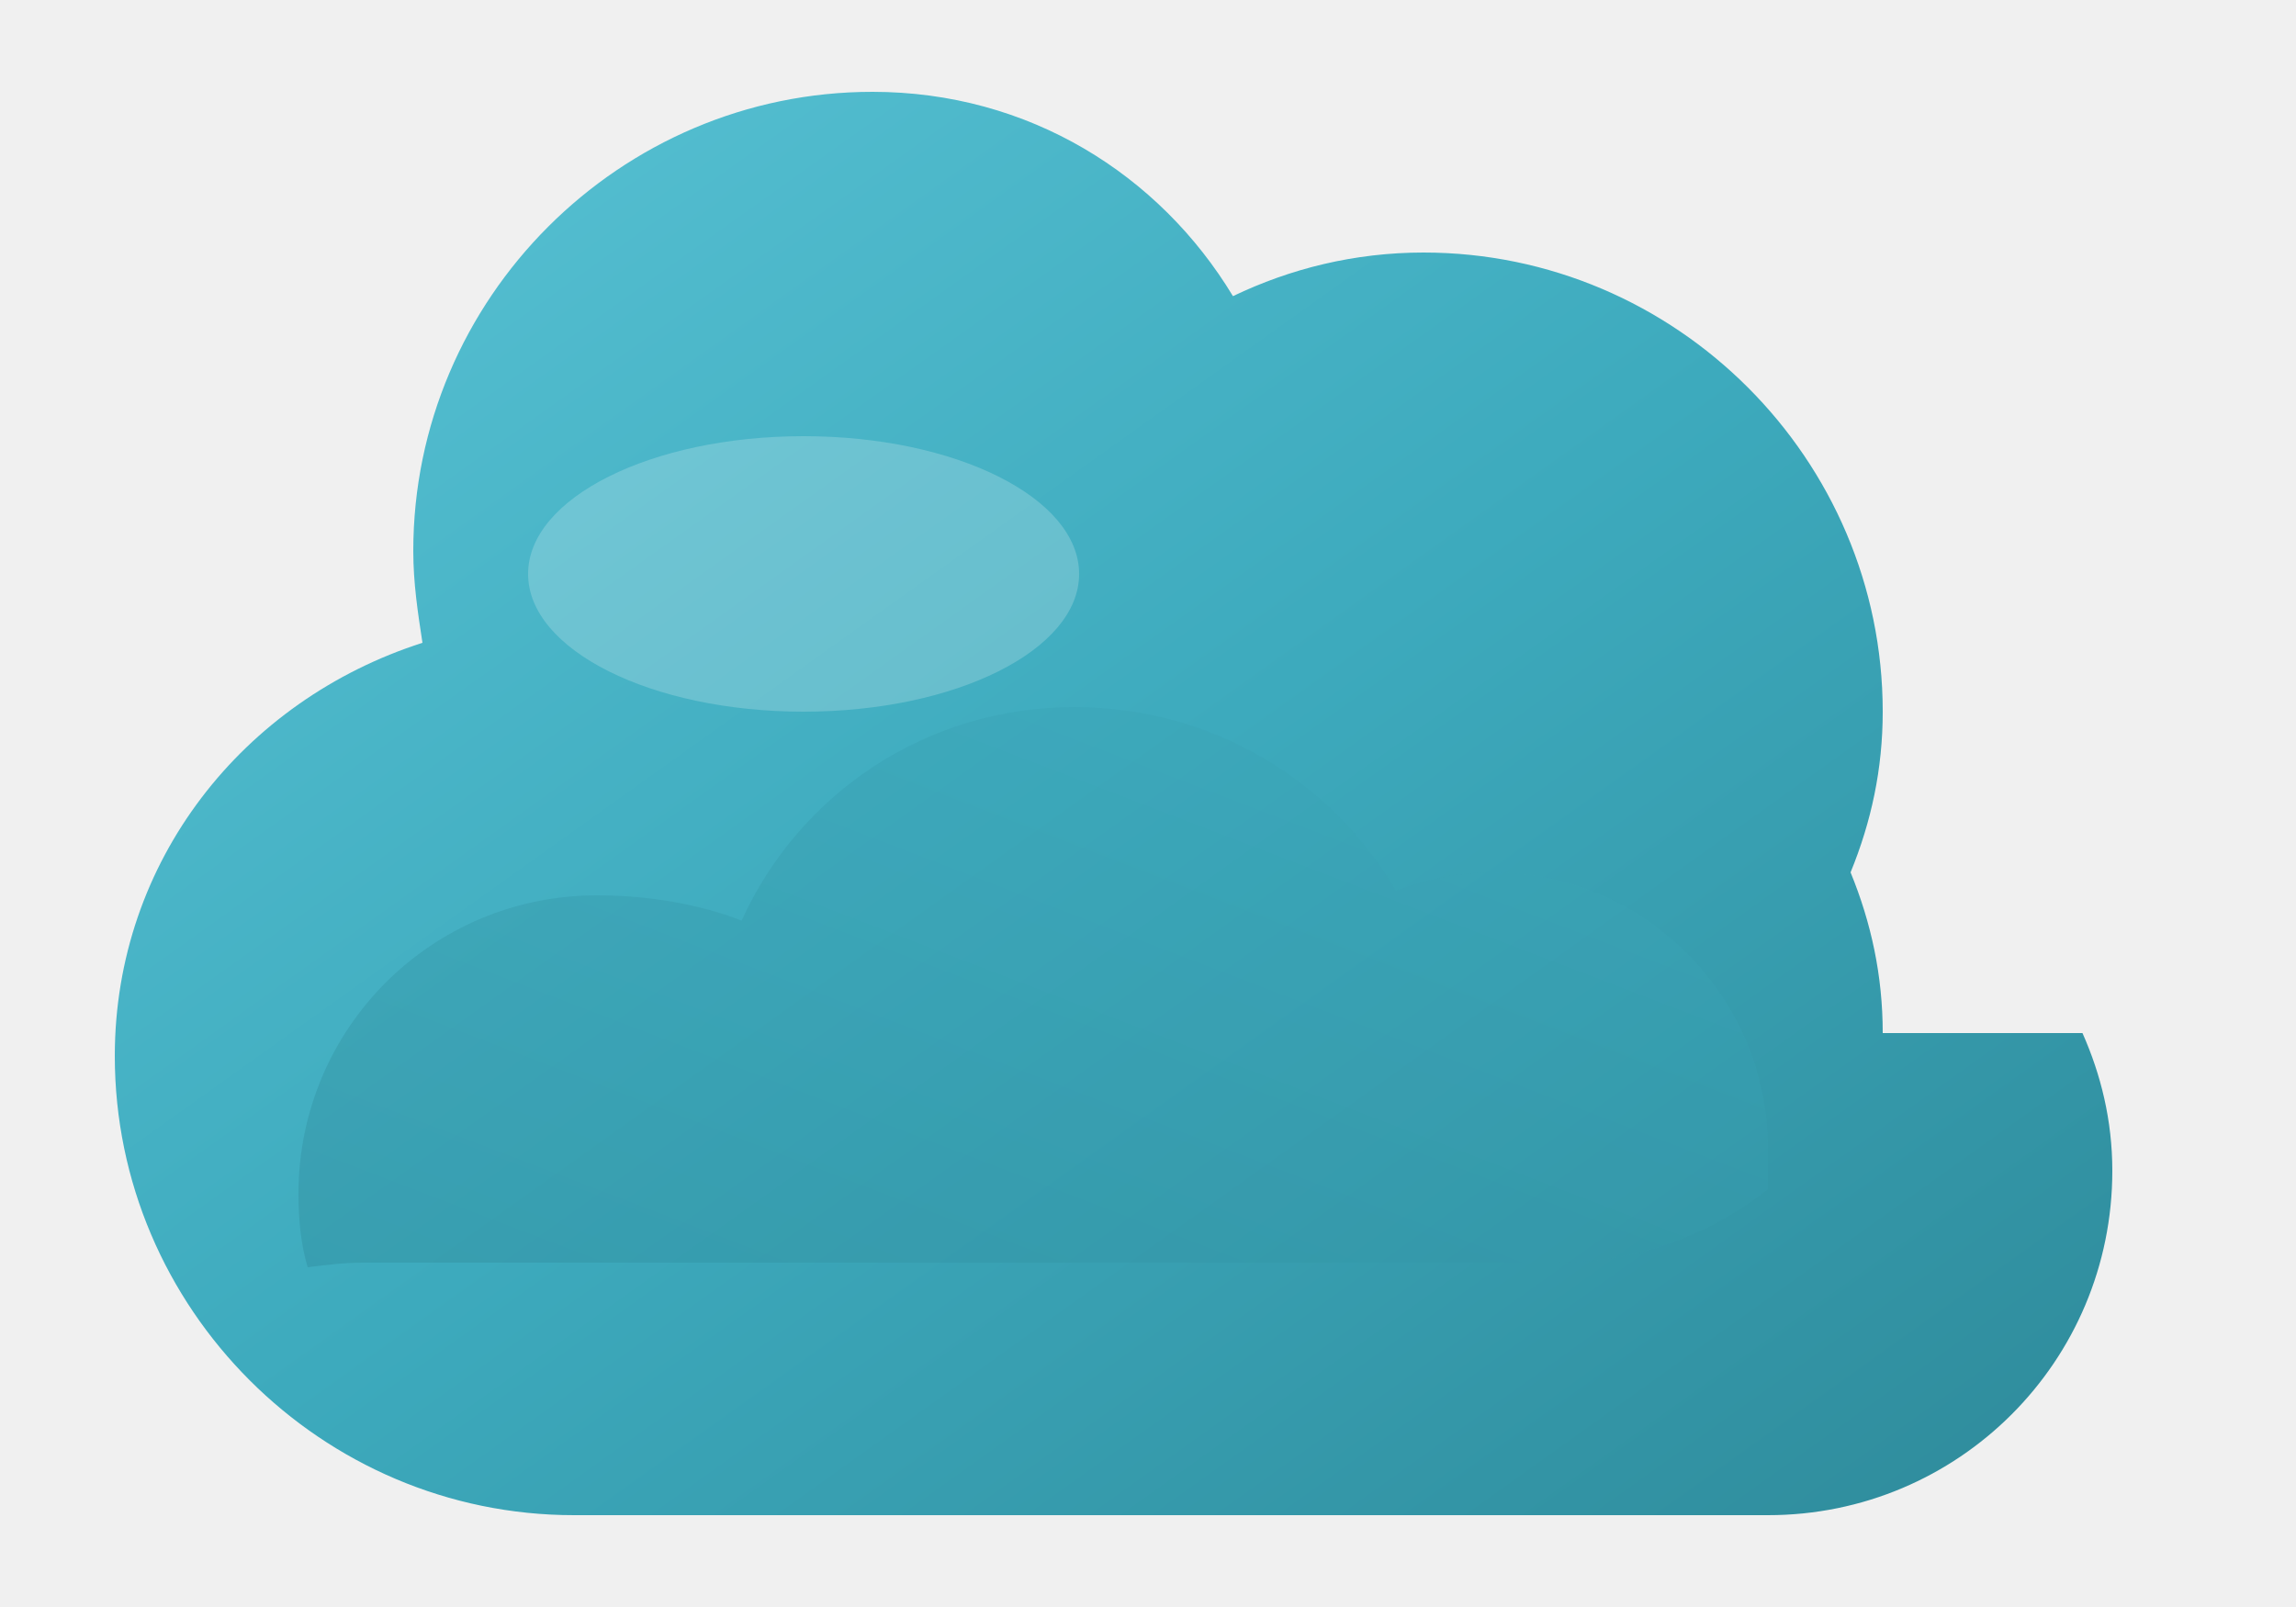
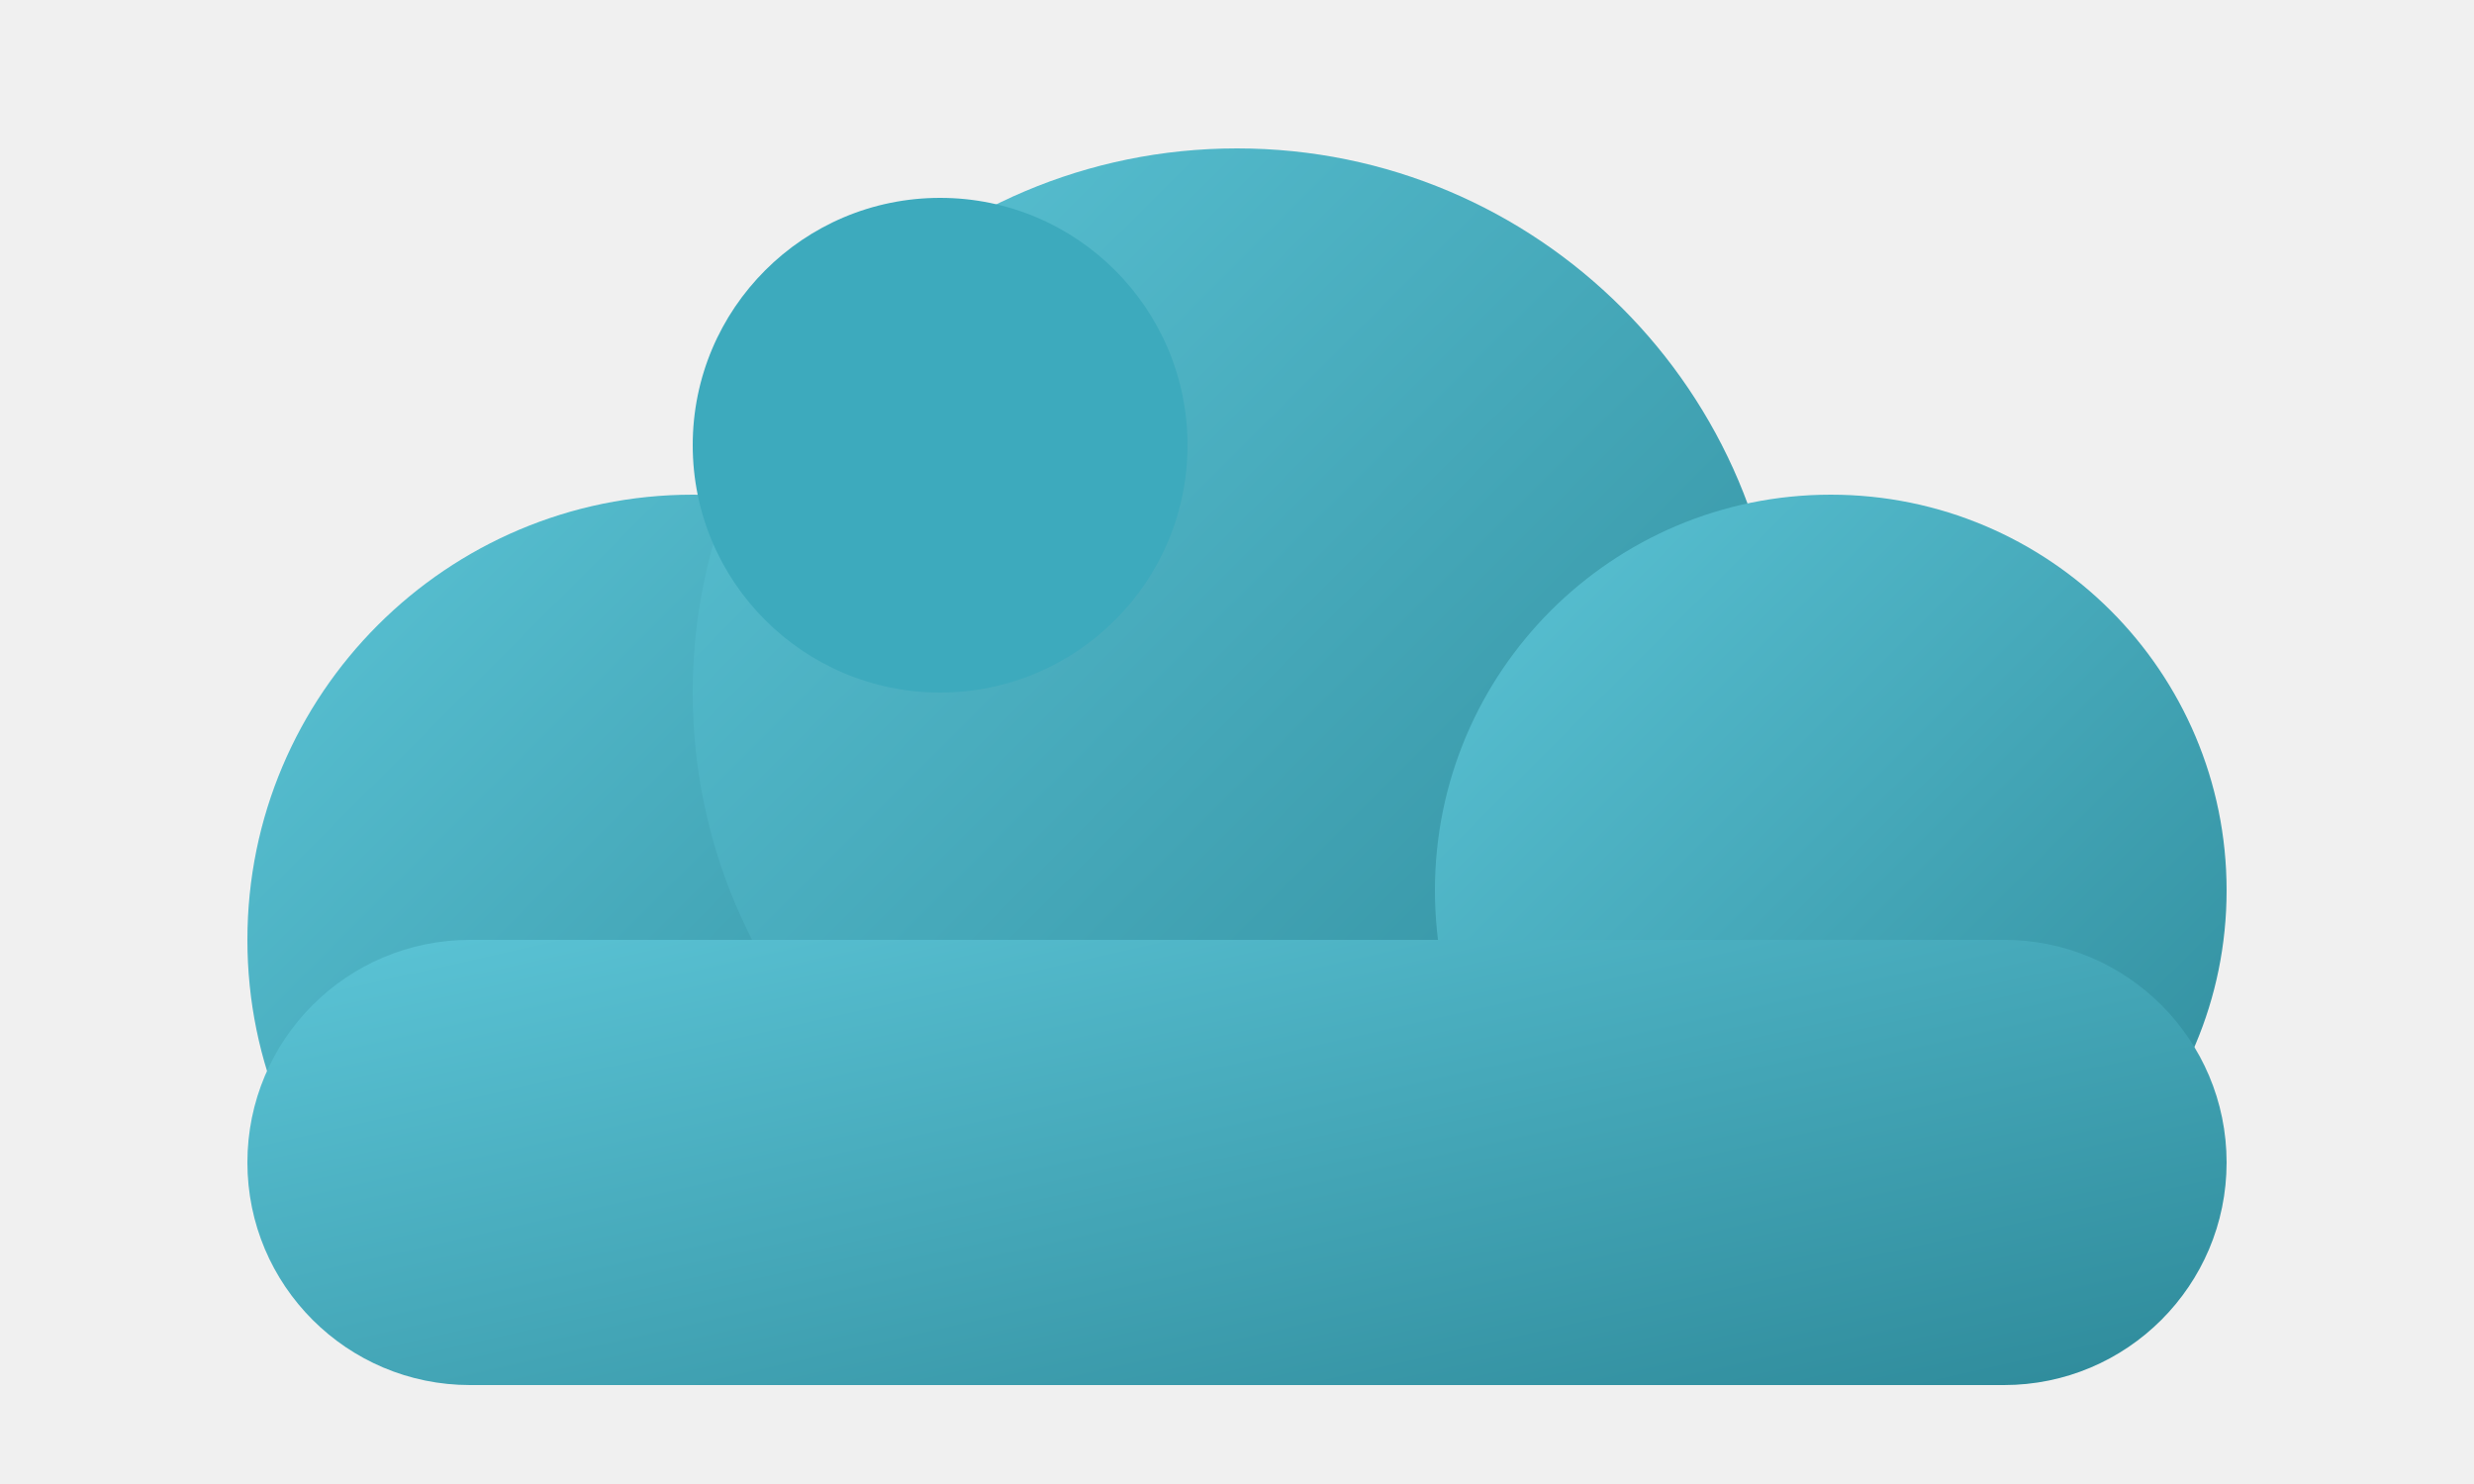
- <svg xmlns="http://www.w3.org/2000/svg" viewBox="0 0 100 70" fill="none">
+ <svg xmlns="http://www.w3.org/2000/svg" viewBox="0 0 100 60" fill="none">
  <defs>
    <linearGradient id="cloudGradient" x1="0%" y1="0%" x2="100%" y2="100%">
      <stop offset="0%" style="stop-color:#5BC4D6" />
-       <stop offset="50%" style="stop-color:#3DAABD" />
      <stop offset="100%" style="stop-color:#2E8A9A" />
    </linearGradient>
-     <linearGradient id="cloudGradientInner" x1="0%" y1="100%" x2="100%" y2="0%">
-       <stop offset="0%" style="stop-color:#2E8A9A" />
-       <stop offset="100%" style="stop-color:#3DAABD" />
-     </linearGradient>
  </defs>
-   <path d="M82 45c0-2.5-0.5-4.8-1.4-7 0.9-2.2 1.4-4.5 1.4-7 0-11-9-20-20-20-3 0-5.8 0.7-8.3 1.9C50.5 7.6 44.8 4 38 4c-11 0-20 9-20 20 0 1.4 0.2 2.7 0.4 4C10.6 30.5 5 37.5 5 46c0 11 9 20 20 20h52c8.3 0 15-6.7 15-15 0-2.2-0.5-4.2-1.3-6H82z" fill="url(#cloudGradient)" />
-   <path d="M77 50c0-6.6-5.4-12-12-12-1.5 0-2.9 0.3-4.2 0.8-2.8-4.8-8-8-14-8-6.5 0-12 3.8-14.5 9.3C30.5 39.4 28.3 39 26 39c-7.2 0-13 5.8-13 13 0 1.1 0.1 2.2 0.4 3.2 0.8-0.1 1.6-0.2 2.4-0.2h52c3.5 0 6.7-1.2 9.2-3.2V50z" fill="url(#cloudGradientInner)" opacity="0.4" />
-   <ellipse cx="35" cy="25" rx="12" ry="6" fill="white" opacity="0.2" />
+   <circle cx="28" cy="38" r="18" fill="url(#cloudGradient)" />
+   <circle cx="50" cy="28" r="22" fill="url(#cloudGradient)" />
+   <circle cx="74" cy="36" r="16" fill="url(#cloudGradient)" />
+   <circle cx="38" cy="18" r="10" fill="#3DAABD" />
+   <rect x="10" y="38" width="80" height="18" rx="9" fill="url(#cloudGradient)" />
</svg>
